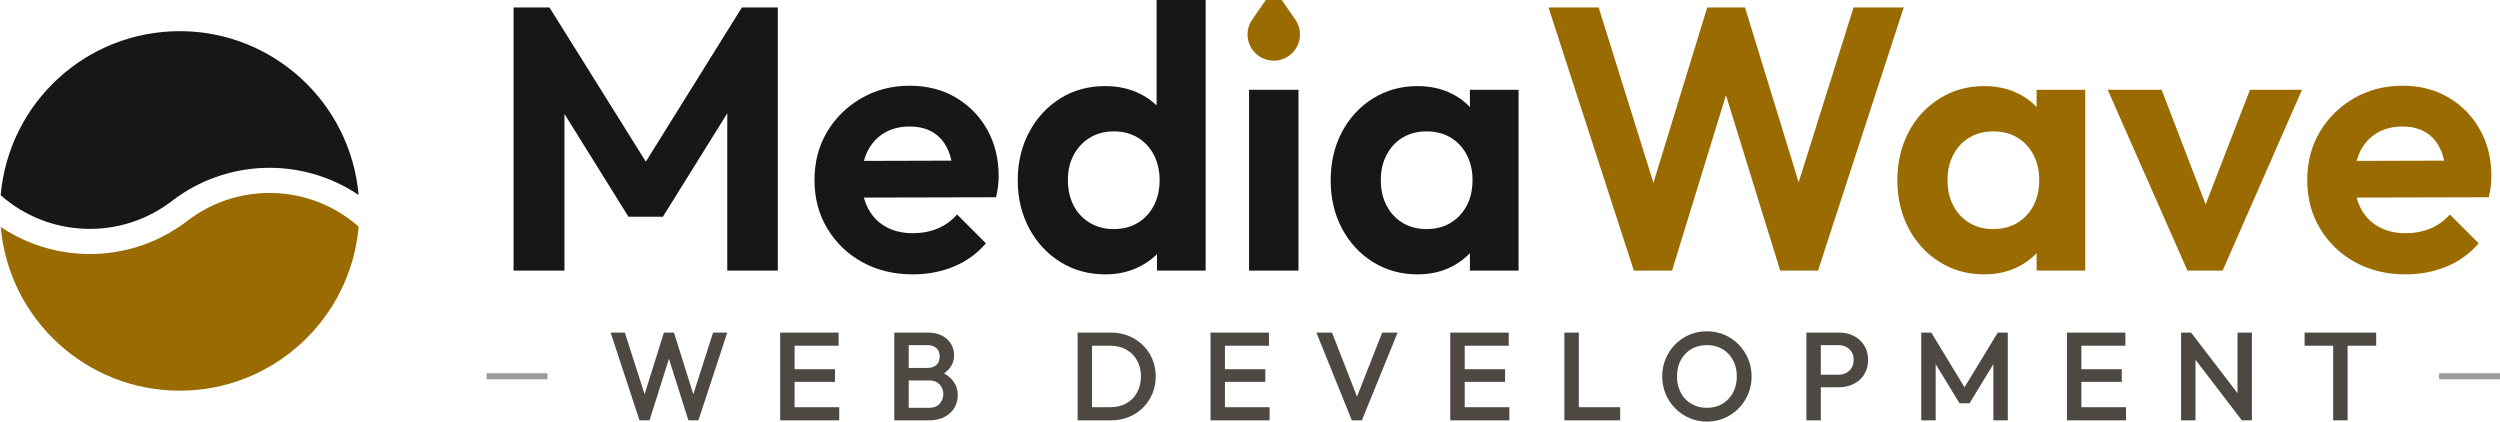
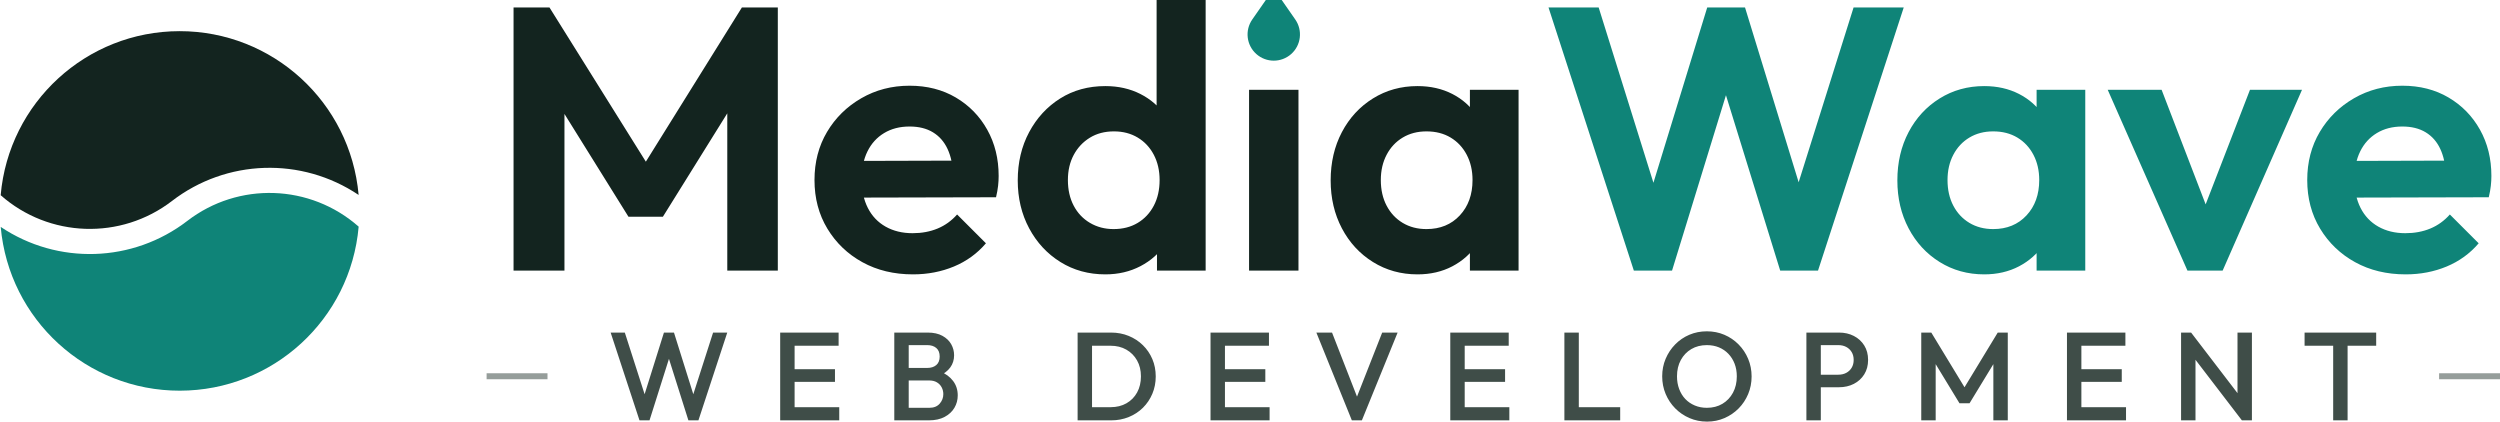
<svg xmlns="http://www.w3.org/2000/svg" viewBox="0 -72.3 667.9 112.7" role="img" aria-labelledby="mw-t mw-d">
  <defs>
-     <style>.a{fill:#171717}.b{fill:#9A6B00}.t{fill:#4D4942}.l{fill:none;stroke:#4D4942;stroke-width:1.6;stroke-opacity:0.55}</style>
+     <style>.a{fill:#13241F}.b{fill:#0F8478}.t{fill:#3F4D48}.l{fill:none;stroke:#3F4D48;stroke-width:1.6;stroke-opacity:0.55}</style>
  </defs>
  <path class="a" d="M0.18 -20.15A36.01 36.01 0 0 0 45.95 -18.61A42.73 42.73 0 0 1 95.81 -20.22A48 48 0 0 0 0.18 -20.15Z" />
  <path class="b" d="M0.19 -11.68A42.73 42.73 0 0 0 50.05 -13.29A36.01 36.01 0 0 1 95.82 -11.75A48 48 0 0 1 0.19 -11.68Z" />
  <g transform="translate(130 0)">
    <path class="a" d="M20.80 0L7.20 0L7.20-70.30L16.80-70.30L45.30-24.70L39.80-24.70L68.20-70.30L77.80-70.30L77.80 0L64.30 0L64.30-47L66.90-46.20L47.10-14.40L37.90-14.40L18.10-46.20L20.80-47L20.80 0ZM113.90 1L113.90 1Q106.30 1 100.40-2.25Q94.50-5.50 91.05-11.20Q87.60-16.90 87.60-24.20L87.60-24.20Q87.60-31.40 90.95-37.05Q94.30-42.70 100.10-46.05Q105.90-49.40 113-49.40L113-49.40Q120-49.40 125.35-46.25Q130.70-43.10 133.75-37.65Q136.80-32.20 136.80-25.30L136.80-25.30Q136.80-24 136.65-22.65Q136.50-21.30 136.10-19.60L136.10-19.60L95.50-19.50L95.50-29.30L130-29.40L124.70-25.30Q124.50-29.60 123.15-32.50Q121.80-35.40 119.25-36.95Q116.70-38.50 113-38.50L113-38.50Q109.10-38.50 106.20-36.75Q103.30-35 101.75-31.85Q100.20-28.70 100.20-24.40L100.20-24.40Q100.20-20 101.85-16.75Q103.50-13.50 106.60-11.75Q109.70-10 113.80-10L113.80-10Q117.50-10 120.50-11.25Q123.50-12.50 125.70-15L125.70-15L133.40-7.30Q129.90-3.20 124.85-1.10Q119.80 1 113.90 1ZM165.30 1L165.30 1Q158.60 1 153.30-2.30Q148-5.60 144.95-11.30Q141.90-17 141.90-24.10L141.90-24.10Q141.90-31.30 144.95-37Q148-42.70 153.25-46Q158.50-49.30 165.30-49.30L165.30-49.30Q170.50-49.30 174.65-47.20Q178.80-45.10 181.35-41.35Q183.90-37.60 184.10-32.90L184.10-32.90L184.10-15.70Q183.90-11 181.40-7.20Q178.90-3.40 174.70-1.20Q170.50 1 165.30 1ZM167.50-11.10L167.50-11.10Q171.20-11.10 173.95-12.75Q176.70-14.40 178.25-17.35Q179.80-20.30 179.80-24.20L179.80-24.20Q179.80-28 178.25-30.95Q176.70-33.90 173.95-35.55Q171.20-37.20 167.60-37.20L167.60-37.20Q163.90-37.20 161.15-35.50Q158.40-33.80 156.85-30.90Q155.30-28 155.30-24.20L155.30-24.20Q155.30-20.30 156.85-17.35Q158.40-14.40 161.20-12.75Q164-11.10 167.50-11.10ZM192.10-72.30L192.10 0L179.10 0L179.10-13L181.20-24.80L179-36.40L179-72.30L192.10-72.30ZM216.90 0L203.70 0L203.70-48.30L216.90-48.30L216.90 0ZM248.70 1L248.70 1Q242.10 1 236.80-2.30Q231.50-5.60 228.50-11.30Q225.50-17 225.50-24.10L225.50-24.10Q225.50-31.30 228.50-37Q231.50-42.70 236.80-46Q242.10-49.30 248.70-49.30L248.70-49.30Q253.90-49.30 258-47.20Q262.10-45.10 264.55-41.35Q267-37.60 267.20-32.90L267.20-32.90L267.20-15.50Q267-10.70 264.55-7Q262.10-3.30 258-1.15Q253.90 1 248.70 1ZM251.10-11.10L251.10-11.10Q256.60-11.10 260-14.75Q263.40-18.40 263.40-24.20L263.40-24.20Q263.40-28 261.85-30.95Q260.30-33.90 257.55-35.55Q254.80-37.20 251.10-37.20L251.10-37.20Q247.50-37.20 244.75-35.55Q242.00-33.90 240.45-30.95Q238.90-28 238.90-24.20L238.90-24.20Q238.90-20.30 240.45-17.35Q242.00-14.40 244.75-12.75Q247.50-11.10 251.10-11.10ZM275.70 0L262.70 0L262.70-13L264.80-24.80L262.70-36.40L262.70-48.30L275.70-48.30L275.70 0Z" />
    <path class="b" d="M210.3 -75.35L216.04 -67.1A7 7 0 1 1 204.56 -67.1Z" />
    <path class="b" transform="translate(281.5 0)" d="M35.20 0L25 0L2.20-70.30L15.60-70.30L32.50-16.20L28-16.20L44.60-70.30L54.70-70.30L71.30-16.20L66.70-16.20L83.70-70.30L97.10-70.30L74.20 0L64.10 0L47.40-54L51.80-54L35.20 0ZM118.60 1L118.60 1Q112.00 1 106.70-2.30Q101.40-5.60 98.40-11.30Q95.40-17 95.40-24.10L95.40-24.10Q95.40-31.30 98.40-37Q101.40-42.70 106.70-46Q112.00-49.30 118.60-49.30L118.60-49.30Q123.80-49.30 127.90-47.20Q132-45.10 134.45-41.35Q136.90-37.60 137.10-32.90L137.10-32.90L137.10-15.50Q136.90-10.70 134.45-7Q132-3.30 127.90-1.15Q123.80 1 118.60 1ZM121.00-11.10L121.00-11.10Q126.50-11.10 129.90-14.75Q133.30-18.40 133.30-24.20L133.30-24.20Q133.30-28 131.75-30.95Q130.20-33.90 127.45-35.55Q124.70-37.20 121.00-37.20L121.00-37.20Q117.40-37.20 114.65-35.55Q111.90-33.90 110.35-30.95Q108.80-28 108.80-24.20L108.80-24.20Q108.80-20.30 110.35-17.35Q111.90-14.40 114.65-12.75Q117.40-11.10 121.00-11.10ZM145.60 0L132.60 0L132.60-13L134.70-24.80L132.60-36.40L132.60-48.30L145.60-48.30L145.60 0ZM182.30 0L172.90 0L151.60-48.30L166-48.30L181.30-8.50L174.20-8.50L189.60-48.30L203.50-48.30L182.30 0ZM231.20 1L231.20 1Q223.60 1 217.70-2.25Q211.80-5.50 208.35-11.20Q204.90-16.90 204.90-24.20L204.90-24.20Q204.90-31.40 208.25-37.05Q211.60-42.70 217.40-46.05Q223.20-49.40 230.30-49.40L230.30-49.40Q237.30-49.40 242.65-46.25Q248-43.10 251.05-37.65Q254.10-32.20 254.10-25.30L254.10-25.30Q254.10-24 253.95-22.65Q253.80-21.30 253.40-19.60L253.40-19.60L212.80-19.50L212.80-29.30L247.30-29.40L242-25.30Q241.80-29.60 240.45-32.50Q239.10-35.40 236.55-36.95Q234-38.50 230.30-38.50L230.30-38.50Q226.40-38.50 223.50-36.75Q220.60-35 219.05-31.85Q217.50-28.70 217.50-24.40L217.50-24.40Q217.50-20 219.15-16.75Q220.80-13.50 223.90-11.75Q227-10 231.10-10L231.10-10Q234.80-10 237.80-11.25Q240.80-12.50 243-15L243-15L250.70-7.30Q247.20-3.20 242.15-1.10Q237.10 1 231.20 1Z" />
    <path class="t" transform="translate(32.27 40) scale(0.335)" d="M33.60 0L25.60 0L2.60-70L13.90-70L31.20-16.10L28.20-16.10L45.10-70L53.10-70L70-16.10L67-16.10L84.30-70L95.60-70L72.60 0L64.60 0L47.60-53.80L50.60-53.80L33.60 0ZM149.30 0L137.80 0L137.80-70L149.30-70L149.30 0ZM184.90 0L145.70 0L145.70-10.50L184.90-10.50L184.90 0ZM181.50-30.70L145.70-30.70L145.70-40.80L181.50-40.80L181.50-30.70ZM184.40-59.50L145.70-59.50L145.70-70L184.40-70L184.40-59.50ZM256.30 0L236.70 0L236.70-10L256.80-10Q262.10-10 265-13.30Q267.90-16.60 267.90-20.90L267.90-20.90Q267.90-23.80 266.60-26.30Q265.30-28.80 262.80-30.30Q260.30-31.80 256.80-31.80L256.80-31.80L236.70-31.80L236.70-41.80L255.10-41.80Q259.60-41.80 262.30-44.10Q265-46.40 265-50.90L265-50.90Q265-55.40 262.30-57.70Q259.60-60 255.10-60L255.10-60L236.70-60L236.70-70L255.40-70Q262.50-70 267.20-67.40Q271.90-64.80 274.20-60.70Q276.50-56.60 276.50-51.90L276.50-51.90Q276.50-46.40 273.45-42.20Q270.40-38 264.50-35.40L264.50-35.40L265.40-39Q272-36.30 275.70-31.40Q279.40-26.50 279.40-19.90L279.40-19.90Q279.40-14.50 276.75-10Q274.10-5.50 268.95-2.75Q263.80 0 256.30 0L256.30 0ZM240.30 0L228.80 0L228.80-70L240.30-70L240.30 0ZM401.80 0L382.90 0L382.90-10.50L401.30-10.50Q408.50-10.50 413.95-13.60Q419.40-16.70 422.45-22.25Q425.50-27.80 425.50-35.10L425.50-35.10Q425.50-42.30 422.40-47.80Q419.30-53.30 413.85-56.40Q408.40-59.50 401.30-59.50L401.30-59.50L382.90-59.50L382.90-70L401.60-70Q409.20-70 415.70-67.35Q422.20-64.70 427.05-59.95Q431.90-55.20 434.60-48.85Q437.30-42.50 437.30-35L437.30-35Q437.30-27.60 434.60-21.20Q431.90-14.80 427.10-10.05Q422.30-5.30 415.80-2.65Q409.30 0 401.80 0L401.80 0ZM386.50 0L375 0L375-70L386.50-70L386.50 0ZM492.50 0L481 0L481-70L492.50-70L492.50 0ZM528.10 0L488.90 0L488.90-10.50L528.10-10.50L528.10 0ZM524.70-30.70L488.90-30.70L488.90-40.80L524.70-40.80L524.70-30.70ZM527.60-59.50L488.90-59.50L488.90-70L527.60-70L527.60-59.50ZM601.70 0L593.70 0L565.40-70L577.90-70L600-13.30L595.60-13.30L617.90-70L630.20-70L601.70 0ZM683.70 0L672.20 0L672.20-70L683.70-70L683.70 0ZM719.30 0L680.10 0L680.10-10.50L719.30-10.50L719.30 0ZM715.90-30.70L680.10-30.70L680.10-40.80L715.90-40.80L715.90-30.70ZM718.80-59.50L680.10-59.50L680.10-70L718.80-70L718.80-59.50ZM774.70 0L763.20 0L763.20-70L774.70-70L774.70 0ZM807.70 0L771.10 0L771.10-10.50L807.70-10.50L807.70 0ZM877 1L877 1Q869.50 1 863-1.80Q856.50-4.60 851.60-9.55Q846.70-14.50 843.95-21.05Q841.20-27.60 841.20-35.10L841.20-35.10Q841.20-42.60 843.95-49.10Q846.70-55.60 851.55-60.55Q856.40-65.50 862.85-68.25Q869.30-71 876.80-71L876.80-71Q884.30-71 890.75-68.25Q897.20-65.50 902.10-60.55Q907-55.60 909.75-49.05Q912.50-42.50 912.50-35L912.50-35Q912.50-27.50 909.75-20.95Q907-14.40 902.15-9.50Q897.30-4.60 890.85-1.80Q884.40 1 877 1ZM876.80-10L876.80-10Q883.90-10 889.25-13.20Q894.60-16.40 897.65-22.05Q900.70-27.70 900.70-35.10L900.70-35.10Q900.70-40.60 898.95-45.15Q897.20-49.70 894-53.05Q890.80-56.40 886.45-58.20Q882.10-60 876.80-60L876.80-60Q869.80-60 864.45-56.85Q859.10-53.70 856.05-48.10Q853-42.50 853-35.10L853-35.10Q853-29.60 854.75-24.95Q856.50-20.30 859.65-17Q862.80-13.70 867.20-11.85Q871.60-10 876.80-10ZM982.20-26.40L964.10-26.40L964.10-36.40L981.60-36.40Q985.20-36.40 987.95-37.85Q990.70-39.30 992.30-41.95Q993.90-44.60 993.90-48.20L993.90-48.20Q993.90-51.80 992.30-54.45Q990.70-57.10 987.95-58.55Q985.20-60 981.60-60L981.60-60L964.10-60L964.10-70L982.20-70Q988.80-70 994.05-67.30Q999.30-64.60 1002.35-59.70Q1005.40-54.80 1005.40-48.20L1005.40-48.20Q1005.40-41.60 1002.35-36.70Q999.30-31.80 994.05-29.10Q988.80-26.40 982.20-26.40L982.20-26.40ZM967.70 0L956.20 0L956.20-70L967.70-70L967.70 0ZM1059.30 0L1047.80 0L1047.80-70L1055.80-70L1084.90-22.10L1079.70-22.10L1108.80-70L1116.80-70L1116.80 0L1105.30 0L1105.30-49.80L1107.90-49.10L1086.30-13.60L1078.30-13.60L1056.70-49.10L1059.30-49.80L1059.30 0ZM1175.50 0L1164 0L1164-70L1175.50-70L1175.50 0ZM1211.10 0L1171.90 0L1171.90-10.50L1211.10-10.50L1211.10 0ZM1207.70-30.70L1171.90-30.70L1171.90-40.80L1207.70-40.80L1207.70-30.70ZM1210.60-59.50L1171.90-59.50L1171.90-70L1210.60-70L1210.60-59.50ZM1266.50 0L1255 0L1255-70L1263-70L1266.50-56.80L1266.50 0ZM1304.90-15.30L1303.50 0L1261.60-54.70L1263-70L1304.90-15.30ZM1311.50 0L1303.50 0L1300-12.30L1300-70L1311.50-70L1311.50 0ZM1387.80 0L1376.30 0L1376.30-68L1387.80-68L1387.80 0ZM1410.60-59.50L1353.50-59.50L1353.50-70L1410.60-70L1410.60-59.50Z" />
    <path class="l" d="M0 28.22H16.27M521.63 28.22H537.9" />
  </g>
</svg>
